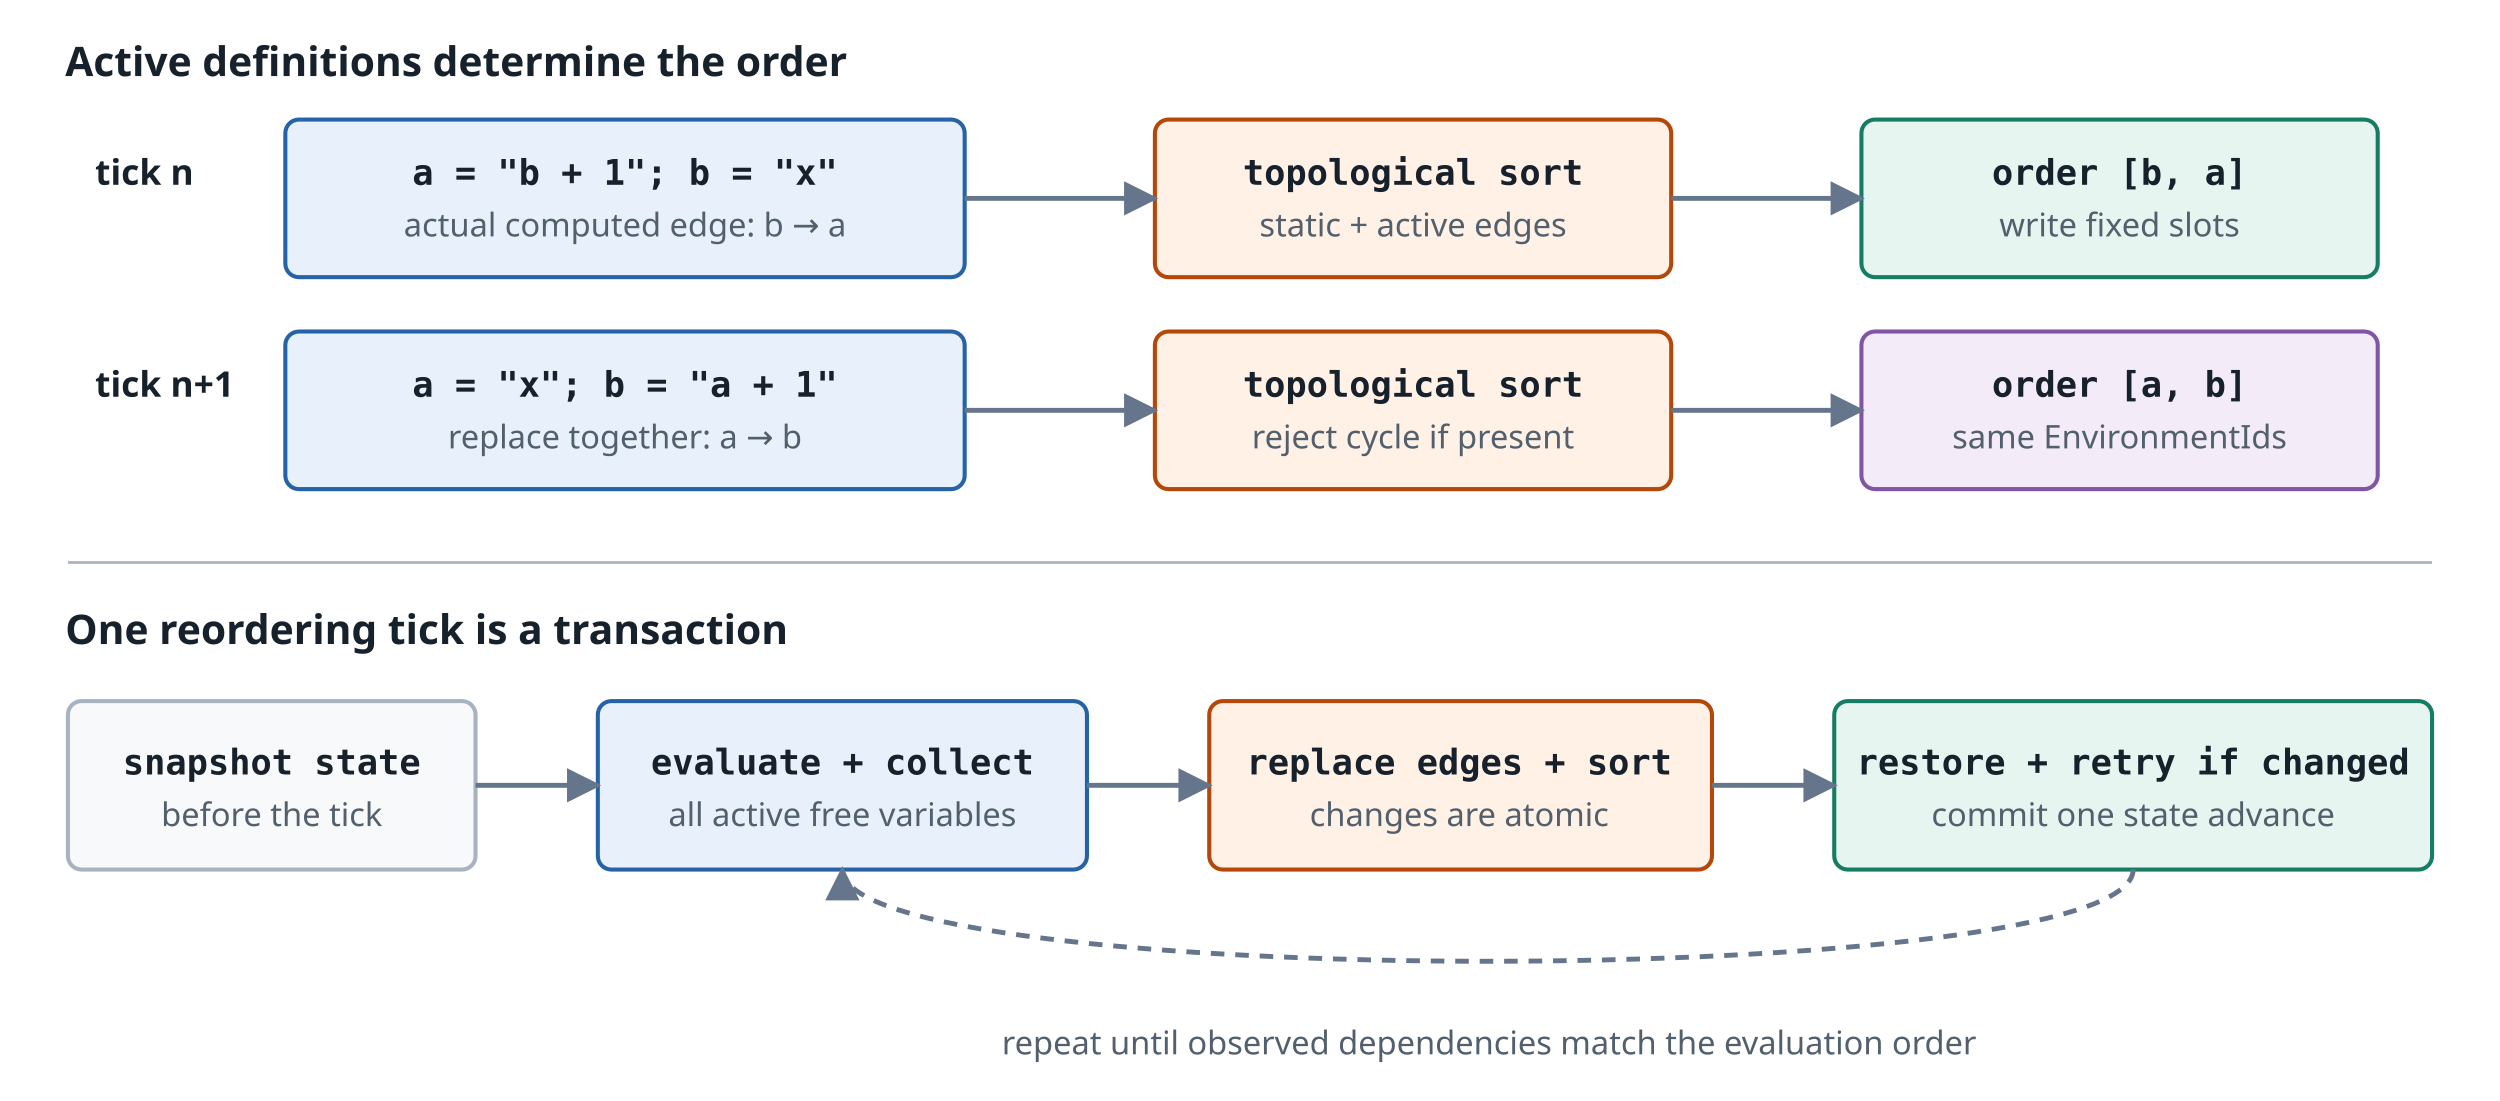
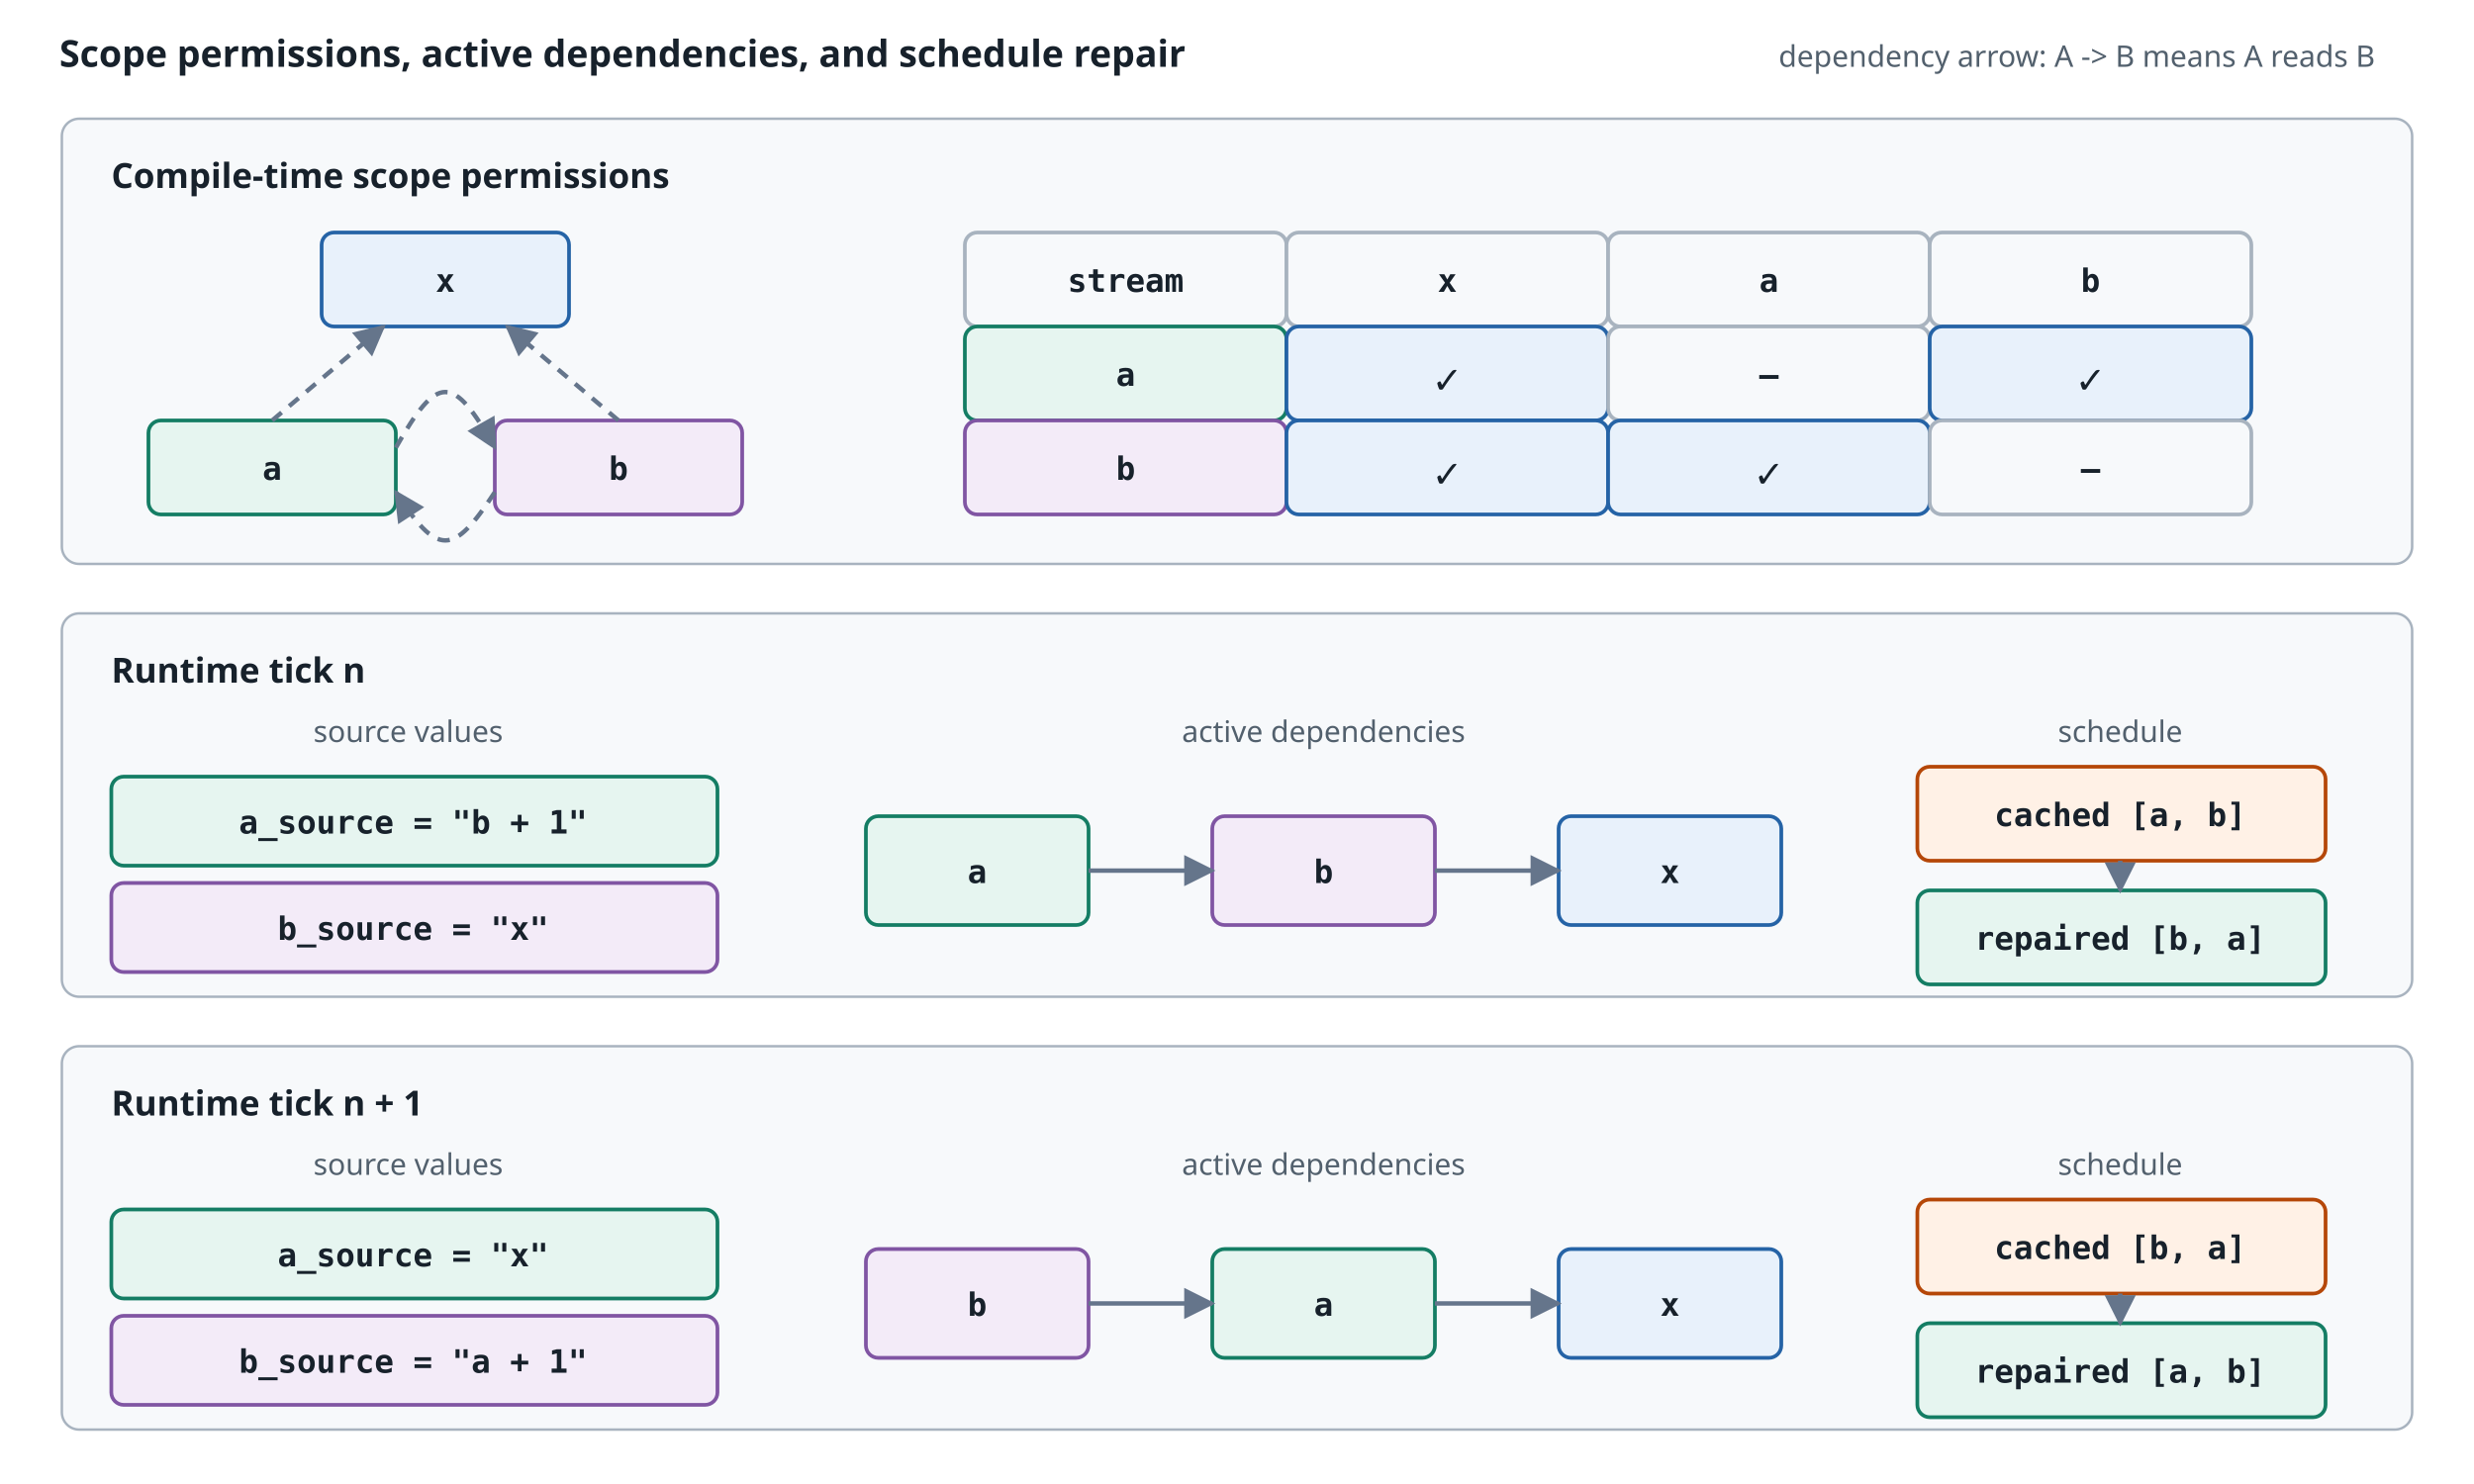
- <svg xmlns="http://www.w3.org/2000/svg" viewBox="0 0 920 405" role="img" aria-labelledby="dynamic-dependencies-arrow-title dynamic-dependencies-arrow-desc" style="width:100%;max-width:920px;height:auto;background:#ffffff;border:1px solid #d0d7de;border-radius:6px">
+ <svg xmlns="http://www.w3.org/2000/svg" viewBox="0 0 1000 600" role="img" aria-labelledby="dynamic-dependencies-arrow-title dynamic-dependencies-arrow-desc" style="width:100%;max-width:1000px;height:auto;background:#ffffff;border:1px solid #d0d7de;border-radius:6px">
  <defs>
    <marker id="dynamic-dependencies-arrow" viewBox="0 0 10 10" refX="9" refY="5" markerWidth="7" markerHeight="7" orient="auto-start-reverse">
      <path d="M 0 0 L 10 5 L 0 10 z" fill="#65758b" />
    </marker>
  </defs>
-   <text x="24" y="28" text-anchor="start" font-family="system-ui, sans-serif" font-size="15" font-weight="700" fill="#17212b">Active definitions determine the order</text>
-   <text x="35" y="68" font-family="system-ui, sans-serif" font-size="13" font-weight="700" fill="#17212b">tick n</text>
-   <rect x="105" y="44" width="250" height="58" rx="5" fill="#e8f1fb" stroke="#2563a6" stroke-width="1.5" />
-   <text x="230" y="68" text-anchor="middle" font-family="ui-monospace, monospace" font-size="13" font-weight="600" fill="#17212b">a = "b + 1"; b = "x"</text>
-   <text x="230" y="87" text-anchor="middle" font-family="system-ui, sans-serif" font-size="12" font-weight="400" fill="#52606d">actual computed edge: b → a</text>
-   <rect x="425" y="44" width="190" height="58" rx="5" fill="#fff1e6" stroke="#b54708" stroke-width="1.5" />
-   <text x="520" y="68" text-anchor="middle" font-family="ui-monospace, monospace" font-size="13" font-weight="600" fill="#17212b">topological sort</text>
-   <text x="520" y="87" text-anchor="middle" font-family="system-ui, sans-serif" font-size="12" font-weight="400" fill="#52606d">static + active edges</text>
-   <rect x="685" y="44" width="190" height="58" rx="5" fill="#e6f5f0" stroke="#147d64" stroke-width="1.5" />
-   <text x="780" y="68" text-anchor="middle" font-family="ui-monospace, monospace" font-size="13" font-weight="600" fill="#17212b">order [b, a]</text>
-   <text x="780" y="87" text-anchor="middle" font-family="system-ui, sans-serif" font-size="12" font-weight="400" fill="#52606d">write fixed slots</text>
-   <line x1="355" y1="73" x2="425" y2="73" stroke="#65758b" stroke-width="1.8" marker-end="url(#dynamic-dependencies-arrow)" />
-   <line x1="615" y1="73" x2="685" y2="73" stroke="#65758b" stroke-width="1.8" marker-end="url(#dynamic-dependencies-arrow)" />
-   <text x="35" y="146" font-family="system-ui, sans-serif" font-size="13" font-weight="700" fill="#17212b">tick n+1</text>
-   <rect x="105" y="122" width="250" height="58" rx="5" fill="#e8f1fb" stroke="#2563a6" stroke-width="1.5" />
-   <text x="230" y="146" text-anchor="middle" font-family="ui-monospace, monospace" font-size="13" font-weight="600" fill="#17212b">a = "x"; b = "a + 1"</text>
-   <text x="230" y="165" text-anchor="middle" font-family="system-ui, sans-serif" font-size="12" font-weight="400" fill="#52606d">replace together: a → b</text>
-   <rect x="425" y="122" width="190" height="58" rx="5" fill="#fff1e6" stroke="#b54708" stroke-width="1.5" />
-   <text x="520" y="146" text-anchor="middle" font-family="ui-monospace, monospace" font-size="13" font-weight="600" fill="#17212b">topological sort</text>
-   <text x="520" y="165" text-anchor="middle" font-family="system-ui, sans-serif" font-size="12" font-weight="400" fill="#52606d">reject cycle if present</text>
-   <rect x="685" y="122" width="190" height="58" rx="5" fill="#f3ebf8" stroke="#8055a3" stroke-width="1.5" />
-   <text x="780" y="146" text-anchor="middle" font-family="ui-monospace, monospace" font-size="13" font-weight="600" fill="#17212b">order [a, b]</text>
-   <text x="780" y="165" text-anchor="middle" font-family="system-ui, sans-serif" font-size="12" font-weight="400" fill="#52606d">same EnvironmentIds</text>
-   <line x1="355" y1="151" x2="425" y2="151" stroke="#65758b" stroke-width="1.8" marker-end="url(#dynamic-dependencies-arrow)" />
-   <line x1="615" y1="151" x2="685" y2="151" stroke="#65758b" stroke-width="1.8" marker-end="url(#dynamic-dependencies-arrow)" />
-   <line x1="25" y1="207" x2="895" y2="207" stroke="#a8b3bf" stroke-width="1" />
-   <text x="24" y="237" text-anchor="start" font-family="system-ui, sans-serif" font-size="15" font-weight="700" fill="#17212b">One reordering tick is a transaction</text>
-   <rect x="25" y="258" width="150" height="62" rx="5" fill="#f7f9fb" stroke="#a8b3bf" stroke-width="1.5" />
-   <text x="100" y="285" text-anchor="middle" font-family="ui-monospace, monospace" font-size="13" font-weight="600" fill="#17212b">snapshot state</text>
-   <text x="100" y="304" text-anchor="middle" font-family="system-ui, sans-serif" font-size="12" font-weight="400" fill="#52606d">before the tick</text>
-   <rect x="220" y="258" width="180" height="62" rx="5" fill="#e8f1fb" stroke="#2563a6" stroke-width="1.5" />
-   <text x="310" y="285" text-anchor="middle" font-family="ui-monospace, monospace" font-size="13" font-weight="600" fill="#17212b">evaluate + collect</text>
-   <text x="310" y="304" text-anchor="middle" font-family="system-ui, sans-serif" font-size="12" font-weight="400" fill="#52606d">all active free variables</text>
-   <rect x="445" y="258" width="185" height="62" rx="5" fill="#fff1e6" stroke="#b54708" stroke-width="1.5" />
-   <text x="537" y="285" text-anchor="middle" font-family="ui-monospace, monospace" font-size="13" font-weight="600" fill="#17212b">replace edges + sort</text>
-   <text x="537" y="304" text-anchor="middle" font-family="system-ui, sans-serif" font-size="12" font-weight="400" fill="#52606d">changes are atomic</text>
-   <rect x="675" y="258" width="220" height="62" rx="5" fill="#e6f5f0" stroke="#147d64" stroke-width="1.5" />
-   <text x="785" y="285" text-anchor="middle" font-family="ui-monospace, monospace" font-size="13" font-weight="600" fill="#17212b">restore + retry if changed</text>
-   <text x="785" y="304" text-anchor="middle" font-family="system-ui, sans-serif" font-size="12" font-weight="400" fill="#52606d">commit one state advance</text>
-   <line x1="175" y1="289" x2="220" y2="289" stroke="#65758b" stroke-width="1.8" marker-end="url(#dynamic-dependencies-arrow)" />
-   <line x1="400" y1="289" x2="445" y2="289" stroke="#65758b" stroke-width="1.8" marker-end="url(#dynamic-dependencies-arrow)" />
-   <line x1="630" y1="289" x2="675" y2="289" stroke="#65758b" stroke-width="1.8" marker-end="url(#dynamic-dependencies-arrow)" />
-   <path d="M 785 320 C 785 365, 310 365, 310 320" fill="none" stroke="#65758b" stroke-width="1.8" stroke-dasharray="5 4" marker-end="url(#dynamic-dependencies-arrow)" />
-   <text x="548" y="388" text-anchor="middle" font-family="system-ui, sans-serif" font-size="12" font-weight="400" fill="#52606d">repeat until observed dependencies match the evaluation order</text>
+   <text x="24" y="27" text-anchor="start" font-family="system-ui, sans-serif" font-size="15" font-weight="700" fill="#17212b">Scope permissions, active dependencies, and schedule repair</text>
+   <text x="960" y="27" text-anchor="end" font-family="system-ui, sans-serif" font-size="12" font-weight="400" fill="#52606d">dependency arrow: A -&gt; B means A reads B</text>
+   <rect x="25" y="48" width="950" height="180" rx="7" fill="#f7f9fb" stroke="#a8b3bf" />
+   <text x="45" y="76" text-anchor="start" font-family="system-ui, sans-serif" font-size="14" font-weight="600" fill="#17212b">Compile-time scope permissions</text>
+   <rect x="130" y="94" width="100" height="38" rx="5" fill="#e8f1fb" stroke="#2563a6" stroke-width="1.5" />
+   <text x="180" y="118" text-anchor="middle" font-family="ui-monospace, monospace" font-size="13" font-weight="600" fill="#17212b">x</text>
+   <rect x="60" y="170" width="100" height="38" rx="5" fill="#e6f5f0" stroke="#147d64" stroke-width="1.5" />
+   <text x="110" y="194" text-anchor="middle" font-family="ui-monospace, monospace" font-size="13" font-weight="600" fill="#17212b">a</text>
+   <rect x="200" y="170" width="100" height="38" rx="5" fill="#f3ebf8" stroke="#8055a3" stroke-width="1.5" />
+   <text x="250" y="194" text-anchor="middle" font-family="ui-monospace, monospace" font-size="13" font-weight="600" fill="#17212b">b</text>
+   <line x1="110" y1="170" x2="155" y2="132" stroke="#65758b" stroke-width="1.8" marker-end="url(#dynamic-dependencies-arrow)" stroke-dasharray="5 4" />
+   <line x1="250" y1="170" x2="205" y2="132" stroke="#65758b" stroke-width="1.8" marker-end="url(#dynamic-dependencies-arrow)" stroke-dasharray="5 4" />
+   <path d="M 160 181 C 177 151, 183 151, 200 181" fill="none" stroke="#65758b" stroke-width="1.8" stroke-dasharray="5 4" marker-end="url(#dynamic-dependencies-arrow)" />
+   <path d="M 200 199 C 183 225, 177 225, 160 199" fill="none" stroke="#65758b" stroke-width="1.8" stroke-dasharray="5 4" marker-end="url(#dynamic-dependencies-arrow)" />
+   <rect x="390" y="94" width="130" height="38" rx="5" fill="#f7f9fb" stroke="#a8b3bf" stroke-width="1.5" />
+   <text x="455" y="118" text-anchor="middle" font-family="ui-monospace, monospace" font-size="13" font-weight="600" fill="#17212b">stream</text>
+   <rect x="520" y="94" width="130" height="38" rx="5" fill="#f7f9fb" stroke="#a8b3bf" stroke-width="1.5" />
+   <text x="585" y="118" text-anchor="middle" font-family="ui-monospace, monospace" font-size="13" font-weight="600" fill="#17212b">x</text>
+   <rect x="650" y="94" width="130" height="38" rx="5" fill="#f7f9fb" stroke="#a8b3bf" stroke-width="1.5" />
+   <text x="715" y="118" text-anchor="middle" font-family="ui-monospace, monospace" font-size="13" font-weight="600" fill="#17212b">a</text>
+   <rect x="780" y="94" width="130" height="38" rx="5" fill="#f7f9fb" stroke="#a8b3bf" stroke-width="1.5" />
+   <text x="845" y="118" text-anchor="middle" font-family="ui-monospace, monospace" font-size="13" font-weight="600" fill="#17212b">b</text>
+   <rect x="390" y="132" width="130" height="38" rx="5" fill="#e6f5f0" stroke="#147d64" stroke-width="1.5" />
+   <text x="455" y="156" text-anchor="middle" font-family="ui-monospace, monospace" font-size="13" font-weight="600" fill="#17212b">a</text>
+   <rect x="520" y="132" width="130" height="38" rx="5" fill="#e8f1fb" stroke="#2563a6" stroke-width="1.5" />
+   <text x="585" y="159" text-anchor="middle" font-family="system-ui, sans-serif" font-size="15" font-weight="700" fill="#17212b">✓</text>
+   <rect x="650" y="132" width="130" height="38" rx="5" fill="#f7f9fb" stroke="#a8b3bf" stroke-width="1.5" />
+   <text x="715" y="156" text-anchor="middle" font-family="ui-monospace, monospace" font-size="13" font-weight="600" fill="#17212b">—</text>
+   <rect x="780" y="132" width="130" height="38" rx="5" fill="#e8f1fb" stroke="#2563a6" stroke-width="1.5" />
+   <text x="845" y="159" text-anchor="middle" font-family="system-ui, sans-serif" font-size="15" font-weight="700" fill="#17212b">✓</text>
+   <rect x="390" y="170" width="130" height="38" rx="5" fill="#f3ebf8" stroke="#8055a3" stroke-width="1.5" />
+   <text x="455" y="194" text-anchor="middle" font-family="ui-monospace, monospace" font-size="13" font-weight="600" fill="#17212b">b</text>
+   <rect x="520" y="170" width="130" height="38" rx="5" fill="#e8f1fb" stroke="#2563a6" stroke-width="1.5" />
+   <text x="585" y="197" text-anchor="middle" font-family="system-ui, sans-serif" font-size="15" font-weight="700" fill="#17212b">✓</text>
+   <rect x="650" y="170" width="130" height="38" rx="5" fill="#e8f1fb" stroke="#2563a6" stroke-width="1.5" />
+   <text x="715" y="197" text-anchor="middle" font-family="system-ui, sans-serif" font-size="15" font-weight="700" fill="#17212b">✓</text>
+   <rect x="780" y="170" width="130" height="38" rx="5" fill="#f7f9fb" stroke="#a8b3bf" stroke-width="1.5" />
+   <text x="845" y="194" text-anchor="middle" font-family="ui-monospace, monospace" font-size="13" font-weight="600" fill="#17212b">—</text>
+   <rect x="25" y="248" width="950" height="155" rx="7" fill="#f7f9fb" stroke="#a8b3bf" />
+   <text x="45" y="276" text-anchor="start" font-family="system-ui, sans-serif" font-size="14" font-weight="600" fill="#17212b">Runtime tick n</text>
+   <text x="165" y="300" text-anchor="middle" font-family="system-ui, sans-serif" font-size="12" font-weight="400" fill="#52606d">source values</text>
+   <text x="535" y="300" text-anchor="middle" font-family="system-ui, sans-serif" font-size="12" font-weight="400" fill="#52606d">active dependencies</text>
+   <text x="857" y="300" text-anchor="middle" font-family="system-ui, sans-serif" font-size="12" font-weight="400" fill="#52606d">schedule</text>
+   <rect x="45" y="314" width="245" height="36" rx="5" fill="#e6f5f0" stroke="#147d64" stroke-width="1.5" />
+   <text x="167" y="337" text-anchor="middle" font-family="ui-monospace, monospace" font-size="13" font-weight="600" fill="#17212b">a_source = "b + 1"</text>
+   <rect x="45" y="357" width="245" height="36" rx="5" fill="#f3ebf8" stroke="#8055a3" stroke-width="1.5" />
+   <text x="167" y="380" text-anchor="middle" font-family="ui-monospace, monospace" font-size="13" font-weight="600" fill="#17212b">b_source = "x"</text>
+   <rect x="350" y="330" width="90" height="44" rx="5" fill="#e6f5f0" stroke="#147d64" stroke-width="1.5" />
+   <text x="395" y="357" text-anchor="middle" font-family="ui-monospace, monospace" font-size="13" font-weight="600" fill="#17212b">a</text>
+   <rect x="490" y="330" width="90" height="44" rx="5" fill="#f3ebf8" stroke="#8055a3" stroke-width="1.5" />
+   <text x="535" y="357" text-anchor="middle" font-family="ui-monospace, monospace" font-size="13" font-weight="600" fill="#17212b">b</text>
+   <rect x="630" y="330" width="90" height="44" rx="5" fill="#e8f1fb" stroke="#2563a6" stroke-width="1.5" />
+   <text x="675" y="357" text-anchor="middle" font-family="ui-monospace, monospace" font-size="13" font-weight="600" fill="#17212b">x</text>
+   <line x1="440" y1="352" x2="490" y2="352" stroke="#65758b" stroke-width="1.8" marker-end="url(#dynamic-dependencies-arrow)" />
+   <line x1="580" y1="352" x2="630" y2="352" stroke="#65758b" stroke-width="1.8" marker-end="url(#dynamic-dependencies-arrow)" />
+   <rect x="775" y="310" width="165" height="38" rx="5" fill="#fff1e6" stroke="#b54708" stroke-width="1.5" />
+   <text x="857" y="334" text-anchor="middle" font-family="ui-monospace, monospace" font-size="13" font-weight="600" fill="#17212b">cached [a, b]</text>
+   <rect x="775" y="360" width="165" height="38" rx="5" fill="#e6f5f0" stroke="#147d64" stroke-width="1.5" />
+   <text x="857" y="384" text-anchor="middle" font-family="ui-monospace, monospace" font-size="13" font-weight="600" fill="#17212b">repaired [b, a]</text>
+   <line x1="857" y1="348" x2="857" y2="360" stroke="#65758b" stroke-width="1.8" marker-end="url(#dynamic-dependencies-arrow)" />
+   <rect x="25" y="423" width="950" height="155" rx="7" fill="#f7f9fb" stroke="#a8b3bf" />
+   <text x="45" y="451" text-anchor="start" font-family="system-ui, sans-serif" font-size="14" font-weight="600" fill="#17212b">Runtime tick n + 1</text>
+   <text x="165" y="475" text-anchor="middle" font-family="system-ui, sans-serif" font-size="12" font-weight="400" fill="#52606d">source values</text>
+   <text x="535" y="475" text-anchor="middle" font-family="system-ui, sans-serif" font-size="12" font-weight="400" fill="#52606d">active dependencies</text>
+   <text x="857" y="475" text-anchor="middle" font-family="system-ui, sans-serif" font-size="12" font-weight="400" fill="#52606d">schedule</text>
+   <rect x="45" y="489" width="245" height="36" rx="5" fill="#e6f5f0" stroke="#147d64" stroke-width="1.5" />
+   <text x="167" y="512" text-anchor="middle" font-family="ui-monospace, monospace" font-size="13" font-weight="600" fill="#17212b">a_source = "x"</text>
+   <rect x="45" y="532" width="245" height="36" rx="5" fill="#f3ebf8" stroke="#8055a3" stroke-width="1.5" />
+   <text x="167" y="555" text-anchor="middle" font-family="ui-monospace, monospace" font-size="13" font-weight="600" fill="#17212b">b_source = "a + 1"</text>
+   <rect x="350" y="505" width="90" height="44" rx="5" fill="#f3ebf8" stroke="#8055a3" stroke-width="1.5" />
+   <text x="395" y="532" text-anchor="middle" font-family="ui-monospace, monospace" font-size="13" font-weight="600" fill="#17212b">b</text>
+   <rect x="490" y="505" width="90" height="44" rx="5" fill="#e6f5f0" stroke="#147d64" stroke-width="1.5" />
+   <text x="535" y="532" text-anchor="middle" font-family="ui-monospace, monospace" font-size="13" font-weight="600" fill="#17212b">a</text>
+   <rect x="630" y="505" width="90" height="44" rx="5" fill="#e8f1fb" stroke="#2563a6" stroke-width="1.5" />
+   <text x="675" y="532" text-anchor="middle" font-family="ui-monospace, monospace" font-size="13" font-weight="600" fill="#17212b">x</text>
+   <line x1="440" y1="527" x2="490" y2="527" stroke="#65758b" stroke-width="1.8" marker-end="url(#dynamic-dependencies-arrow)" />
+   <line x1="580" y1="527" x2="630" y2="527" stroke="#65758b" stroke-width="1.8" marker-end="url(#dynamic-dependencies-arrow)" />
+   <rect x="775" y="485" width="165" height="38" rx="5" fill="#fff1e6" stroke="#b54708" stroke-width="1.5" />
+   <text x="857" y="509" text-anchor="middle" font-family="ui-monospace, monospace" font-size="13" font-weight="600" fill="#17212b">cached [b, a]</text>
+   <rect x="775" y="535" width="165" height="38" rx="5" fill="#e6f5f0" stroke="#147d64" stroke-width="1.5" />
+   <text x="857" y="559" text-anchor="middle" font-family="ui-monospace, monospace" font-size="13" font-weight="600" fill="#17212b">repaired [a, b]</text>
+   <line x1="857" y1="523" x2="857" y2="535" stroke="#65758b" stroke-width="1.8" marker-end="url(#dynamic-dependencies-arrow)" />
</svg>
